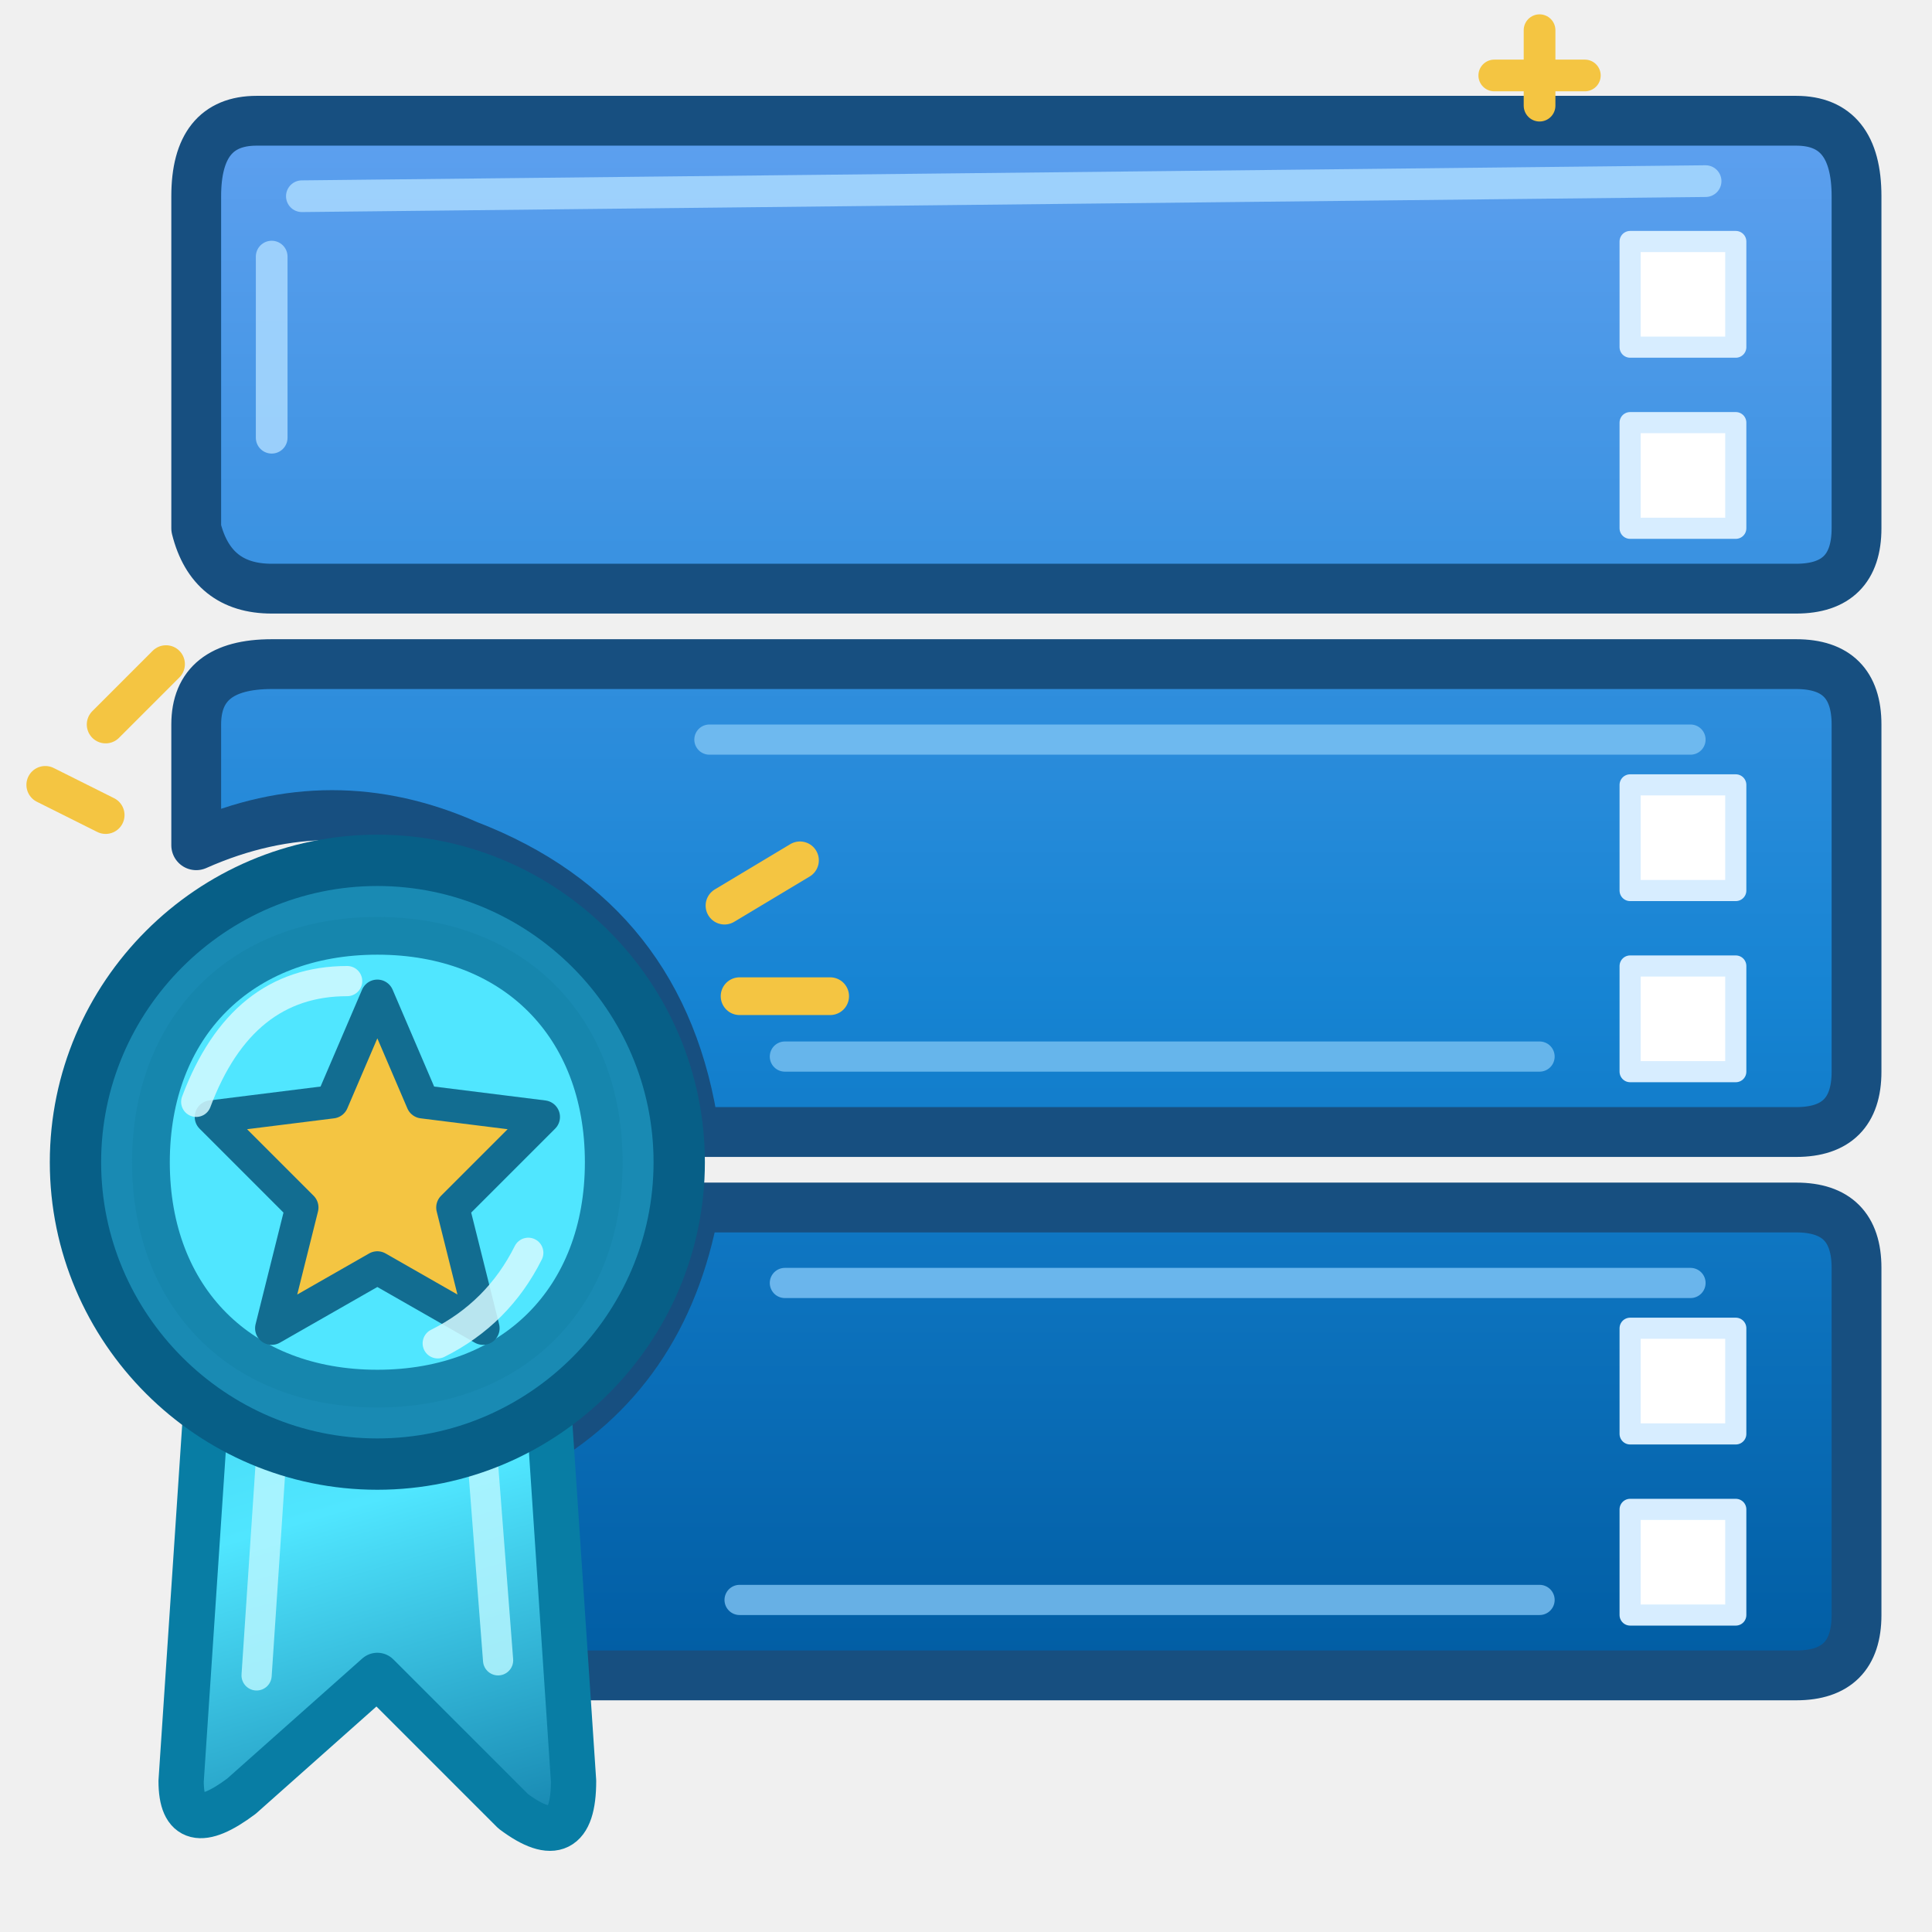
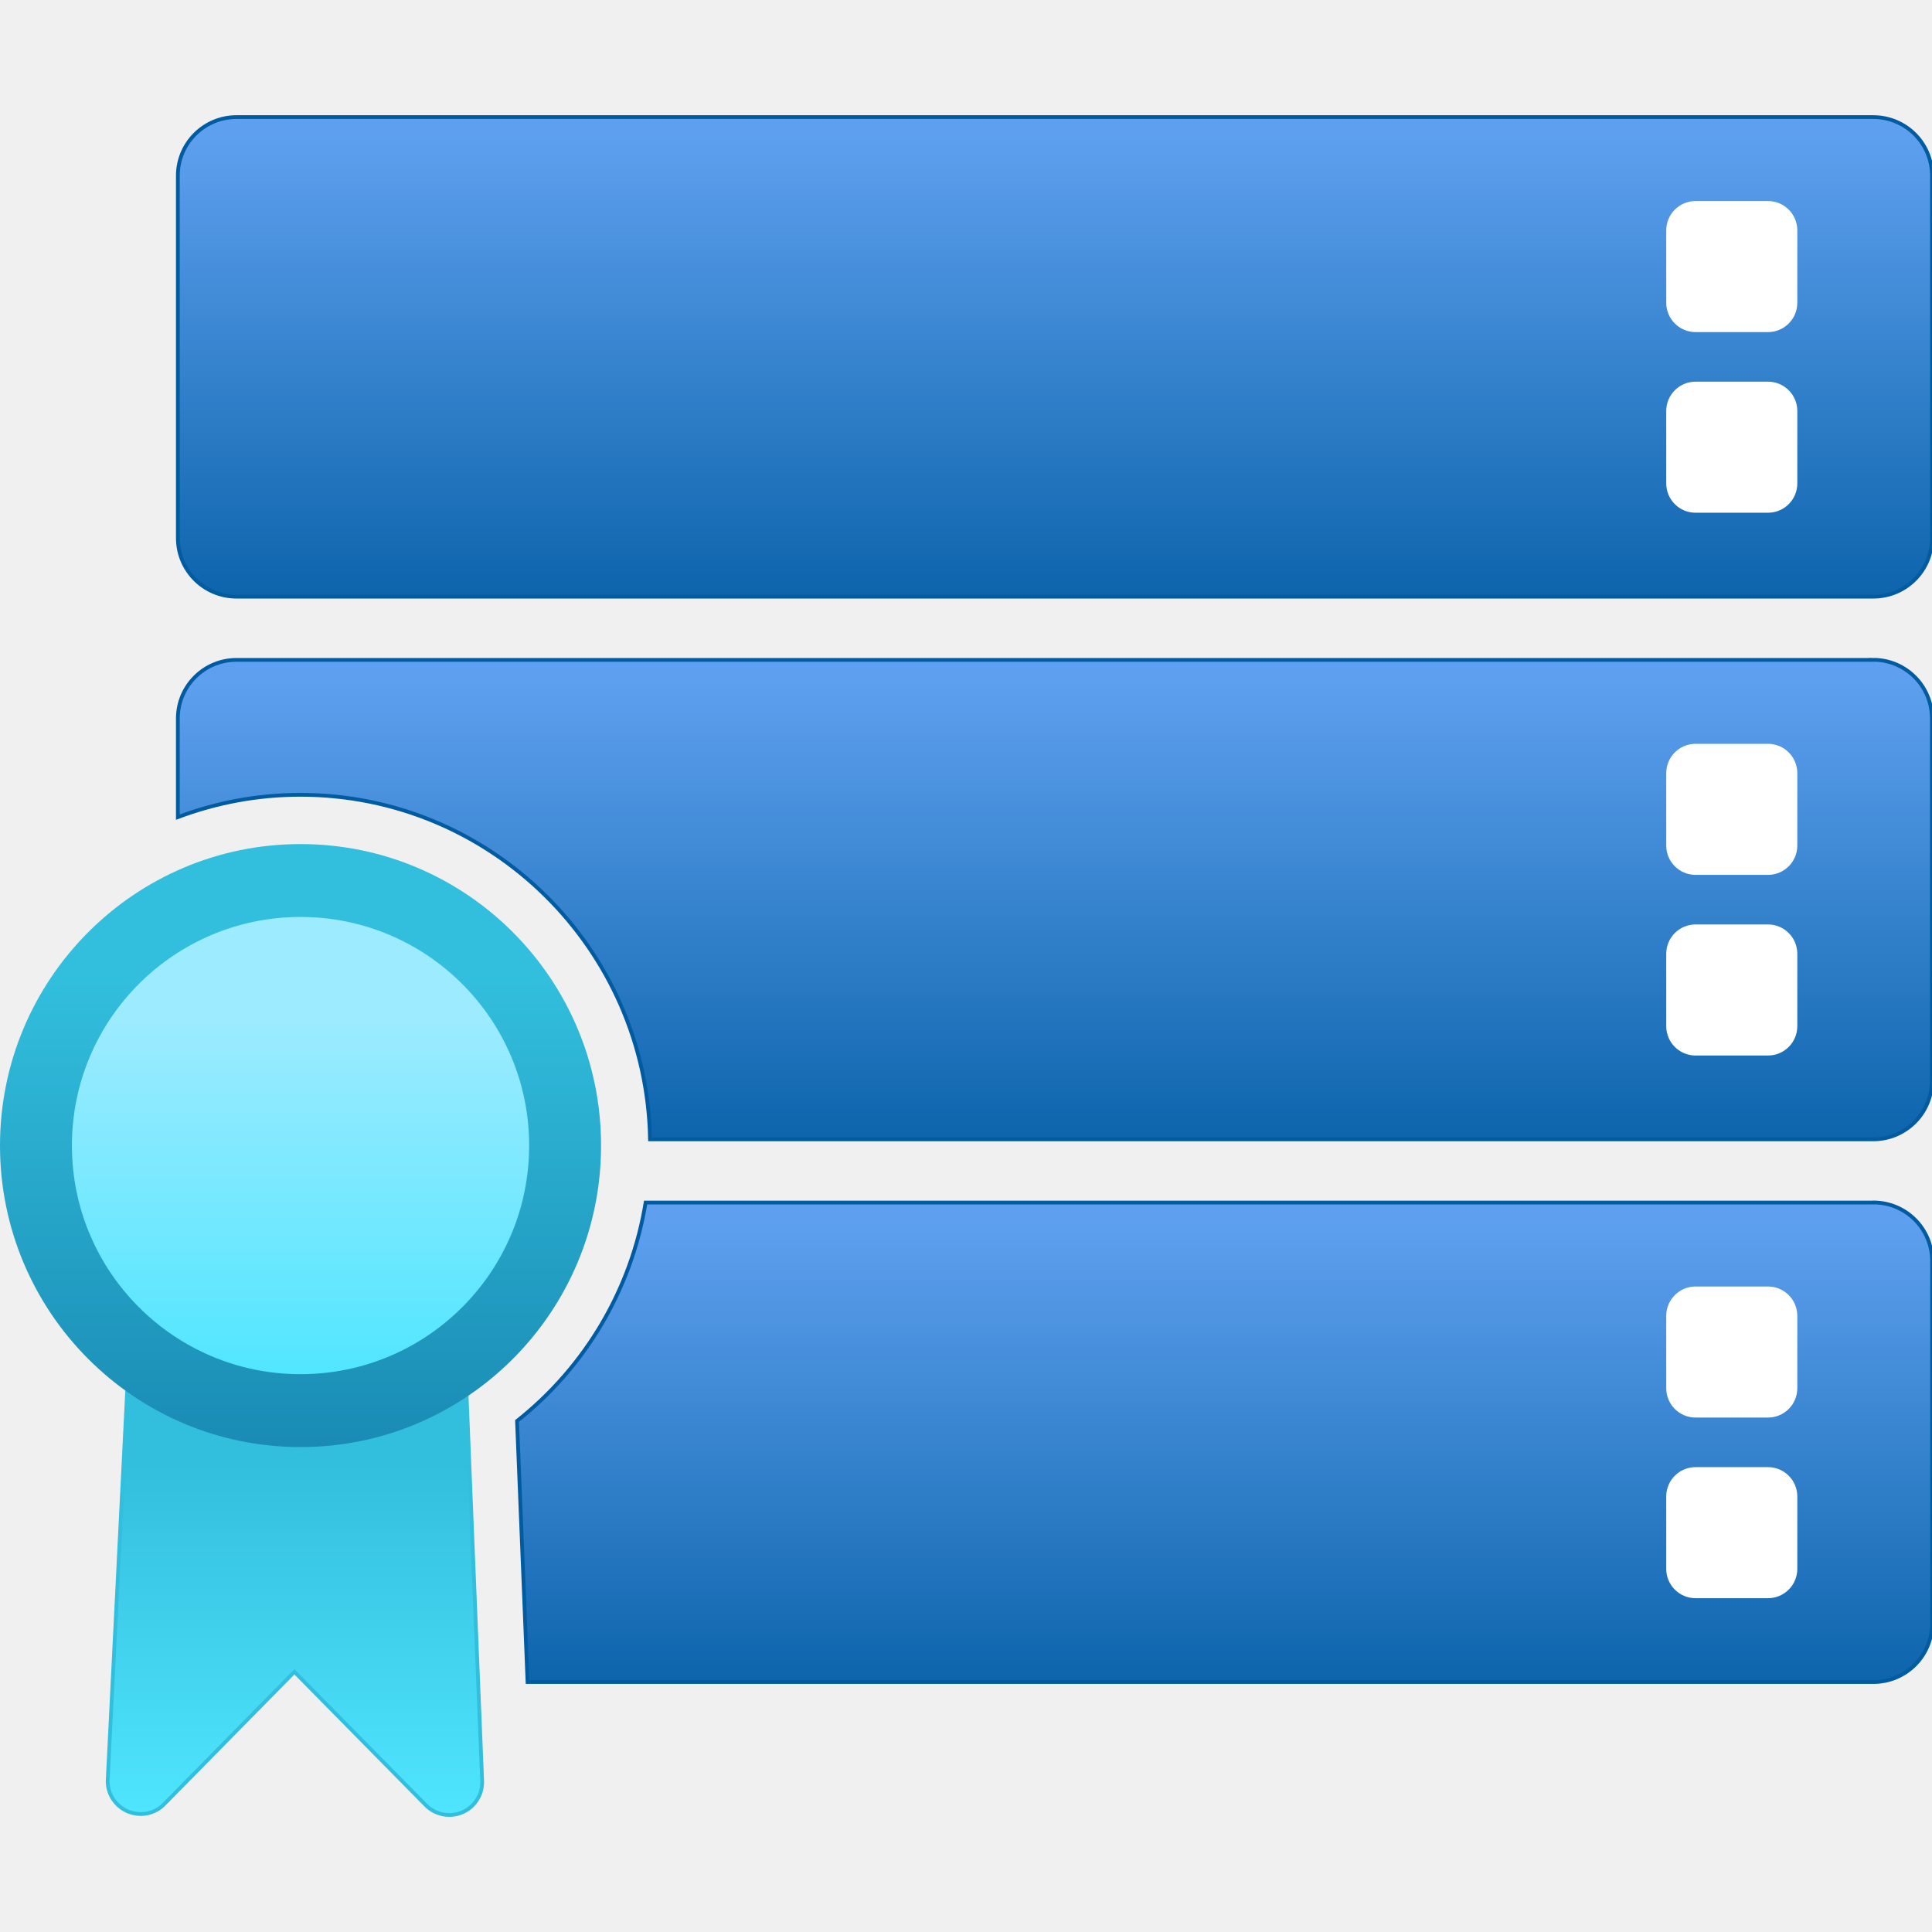
- <svg xmlns="http://www.w3.org/2000/svg" width="128" height="128" viewBox="0 0 128 128" fill="none" stroke-linecap="round" stroke-linejoin="round">
+ <svg xmlns="http://www.w3.org/2000/svg" width="128" height="128" viewBox="0 0 128 128">
  <defs>
-     <linearGradient id="serverBlue" x1="64" y1="8" x2="64" y2="113" gradientUnits="userSpaceOnUse">
-       <stop offset="0" stop-color="#5EA0EF" />
-       <stop offset=".55" stop-color="#1684D3" />
-       <stop offset="1" stop-color="#005BA1" />
+     <linearGradient id="uuid-f832d61b-a779-4b0e-ba77-62b0dec3acb7" x1="11.408" y1="11.369" x2="11.408" y2="16.364" gradientUnits="userSpaceOnUse">
+       <stop offset="0" stop-color="#5ea0ef" />
+       <stop offset="1" stop-color="#005ba1" />
    </linearGradient>
-     <linearGradient id="ribbonCyan" x1="20" y1="65" x2="36" y2="120" gradientUnits="userSpaceOnUse">
-       <stop offset="0" stop-color="#32BEDD" />
-       <stop offset=".6" stop-color="#50E6FF" />
-       <stop offset="1" stop-color="#198AB3" />
+     <linearGradient id="uuid-b3e5a0b4-d362-4c10-a15f-9eee82f3029b" x1="9.829" y1="1.255" x2="9.829" y2="6.251" gradientUnits="userSpaceOnUse">
+       <stop offset="0" stop-color="#5ea0ef" />
+       <stop offset="1" stop-color="#005ba1" />
+     </linearGradient>
+     <linearGradient id="uuid-2cdf2580-a280-4b81-b79a-869196ced73d" x1="9.829" y1="6.312" x2="9.829" y2="11.307" gradientUnits="userSpaceOnUse">
+       <stop offset="0" stop-color="#5ea0ef" />
+       <stop offset="1" stop-color="#005ba1" />
+     </linearGradient>
+     <linearGradient id="uuid-8e95990e-9017-4a4b-8114-3cc1bda6531f" x1="2.749" y1="13.627" x2="2.749" y2="16.969" gradientUnits="userSpaceOnUse">
+       <stop offset="0" stop-color="#32bedd" />
+       <stop offset="1" stop-color="#50e6ff" />
+     </linearGradient>
+     <linearGradient id="uuid-387251c8-82ea-44a7-9154-9a48108bb488" x1="2.8" y1="9.129" x2="2.8" y2="13.562" gradientUnits="userSpaceOnUse">
+       <stop offset="0" stop-color="#32bedd" />
+       <stop offset="1" stop-color="#198ab3" />
+     </linearGradient>
+     <linearGradient id="uuid-d61e6d0d-f67a-4597-94d3-40bed935dfad" x1="2.8" y1="9.502" x2="2.8" y2="12.863" gradientUnits="userSpaceOnUse">
+       <stop offset="0" stop-color="#9cebff" />
+       <stop offset="1" stop-color="#50e6ff" />
    </linearGradient>
  </defs>
-   <path d="M17 8            Q13 8 13 13            L13 35            Q14 39 18 39            L119 39            Q123 39 123 35            L123 13            Q123 8 119 8 Z" fill="url(#serverBlue)" stroke="#174F80" stroke-width="3.3" />
-   <path d="M20 13 L113 12            M18 17 L18 29" stroke="#A9D9FF" stroke-width="2.1" opacity=".85" />
-   <path d="M108 16 L115 16 L115 23 L108 23 Z            M108 28 L115 28 L115 35 L108 35 Z" fill="#FFFFFF" stroke="#D7EDFF" stroke-width="1.4" />
-   <path d="M18 44            Q13 44 13 48            L13 56            Q22 52 31 56            Q44 61 46 75            L119 75            Q123 75 123 71            L123 48            Q123 44 119 44 Z" fill="url(#serverBlue)" stroke="#174F80" stroke-width="3.3" />
-   <path d="M47 49 L112 49            M52 70 L102 70" stroke="#92D1FA" stroke-width="2" opacity=".65" />
-   <path d="M108 52 L115 52 L115 59 L108 59 Z            M108 64 L115 64 L115 71 L108 71 Z" fill="#FFFFFF" stroke="#D7EDFF" stroke-width="1.4" />
-   <path d="M46 80            L119 80            Q123 80 123 84            L123 107            Q123 111 119 111            L36 111            L35 96            Q44 91 46 80 Z" fill="url(#serverBlue)" stroke="#174F80" stroke-width="3.3" />
-   <path d="M52 85 L112 85            M49 106 L102 106" stroke="#91D2FF" stroke-width="2" opacity=".7" />
-   <path d="M108 88 L115 88 L115 95 L108 95 Z            M108 100 L115 100 L115 107 L108 107 Z" fill="#FFFFFF" stroke="#D7EDFF" stroke-width="1.4" />
-   <path d="M14 88            L12 118            Q12 122 16 119            L25 111            L34 120            Q38 123 38 118            L36 88 Z" fill="url(#ribbonCyan)" stroke="#087DA4" stroke-width="3" />
-   <path d="M18 96 L17 111            M32 97 L33 110" stroke="#B5F6FF" stroke-width="2" opacity=".85" />
-   <path d="M25 57            C36 57 45 66 45 77            C45 88 36 97 25 97            C14 97 5 88 5 77            C5 66 14 57 25 57 Z" fill="#198AB3" stroke="#075F87" stroke-width="3.4" />
-   <path d="M25 62            C34 62 40 68 40 77            C40 86 34 92 25 92            C16 92 10 86 10 77            C10 68 16 62 25 62 Z" fill="#50E6FF" stroke="#1686AD" stroke-width="2.5" />
-   <path d="M25 66            L28 73            L36 74            L30 80            L32 88            L25 84            L18 88            L20 80            L14 74            L22 73 Z" fill="#F4C542" stroke="#126D91" stroke-width="2.2" />
-   <path d="M13 73            Q16 65 23 65            M35 83 Q33 87 29 89" stroke="#D5FAFF" stroke-width="2" opacity=".85" />
-   <path d="M7 48 L11 44            M7 54 L3 52            M48 60 L53 57            M49 66 L55 66" stroke="#F4C542" stroke-width="2.5" />
-   <path d="M102 2 L102 7            M99 5 L105 5" stroke="#F4C542" stroke-width="2.1" />
+   <g transform="scale(7.111111)">
+     <g>
+       <g>
+         <path d="m17.453,11.204H6.015c-.131.801-.556,1.527-1.198,2.035l.098,2.432h12.54c.301,0,.546-.244.546-.546v-3.376h0c0-.302-.245-.546-.547-.546Z" fill="url(#uuid-f832d61b-a779-4b0e-ba77-62b0dec3acb7)" stroke="#005ba1" stroke-width=".035" />
+         <path d="m17.453,1.091H2.203c-.301,0-.546.244-.546.546v3.376c0,.301.244.546.546.546h15.251c.301,0,.546-.244.546-.546V1.637h0c0-.302-.245-.546-.547-.546Z" fill="url(#uuid-b3e5a0b4-d362-4c10-a15f-9eee82f3029b)" stroke="#005ba1" stroke-width=".035" />
+         <path d="m17.453,6.148H2.203c-.301,0-.546.244-.546.546v.919c.356-.134.741-.208,1.142-.208,1.777,0,3.226,1.435,3.257,3.21h11.397c.301,0,.546-.244.546-.546v-3.376h0c0-.302-.245-.546-.547-.546Z" fill="url(#uuid-2cdf2580-a280-4b81-b79a-869196ced73d)" stroke="#005ba1" stroke-width=".035" />
+       </g>
+       <g>
+         <rect x="15.524" y="11.986" width="1.221" height="1.221" rx=".273" ry=".273" fill="#fff" />
+         <rect x="15.524" y="13.669" width="1.221" height="1.221" rx=".273" ry=".273" fill="#fff" />
+         <rect x="15.524" y="6.93" width="1.221" height="1.221" rx=".273" ry=".273" fill="#fff" />
+         <rect x="15.524" y="8.613" width="1.221" height="1.221" rx=".273" ry=".273" fill="#fff" />
+         <rect x="15.524" y="1.873" width="1.221" height="1.221" rx=".273" ry=".273" fill="#fff" />
+         <rect x="15.524" y="3.556" width="1.221" height="1.221" rx=".273" ry=".273" fill="#fff" />
+       </g>
+     </g>
+     <g>
+       <path d="m4.335,12.673c-.43.387-.989.601-1.568.601s-1.137-.214-1.568-.601l-.195,3.898c-.005.063.01.127.043.181.033.054.082.097.14.123.058.025.123.032.185.02.062-.013.119-.044.162-.091l1.209-1.228,1.219,1.237c.043.046.099.077.16.09.061.013.125.007.183-.017.058-.024.107-.066.14-.119.034-.053.05-.115.047-.177l-.158-3.916Z" fill="url(#uuid-8e95990e-9017-4a4b-8114-3cc1bda6531f)" stroke="#32bedd" stroke-width=".035" />
+       <path d="m2.8,13.482c1.546,0,2.8-1.258,2.8-2.809s-1.254-2.809-2.8-2.809-2.8,1.258-2.8,2.809,1.254,2.809,2.8,2.809Z" fill="url(#uuid-387251c8-82ea-44a7-9154-9a48108bb488)" />
+       <path d="m2.8,12.803c1.177,0,2.13-.954,2.13-2.13s-.954-2.13-2.13-2.13-2.13.954-2.13,2.13.954,2.13,2.13,2.13Z" fill="url(#uuid-d61e6d0d-f67a-4597-94d3-40bed935dfad)" />
+     </g>
+     <rect width="18" height="18" fill="none" />
+   </g>
</svg>
